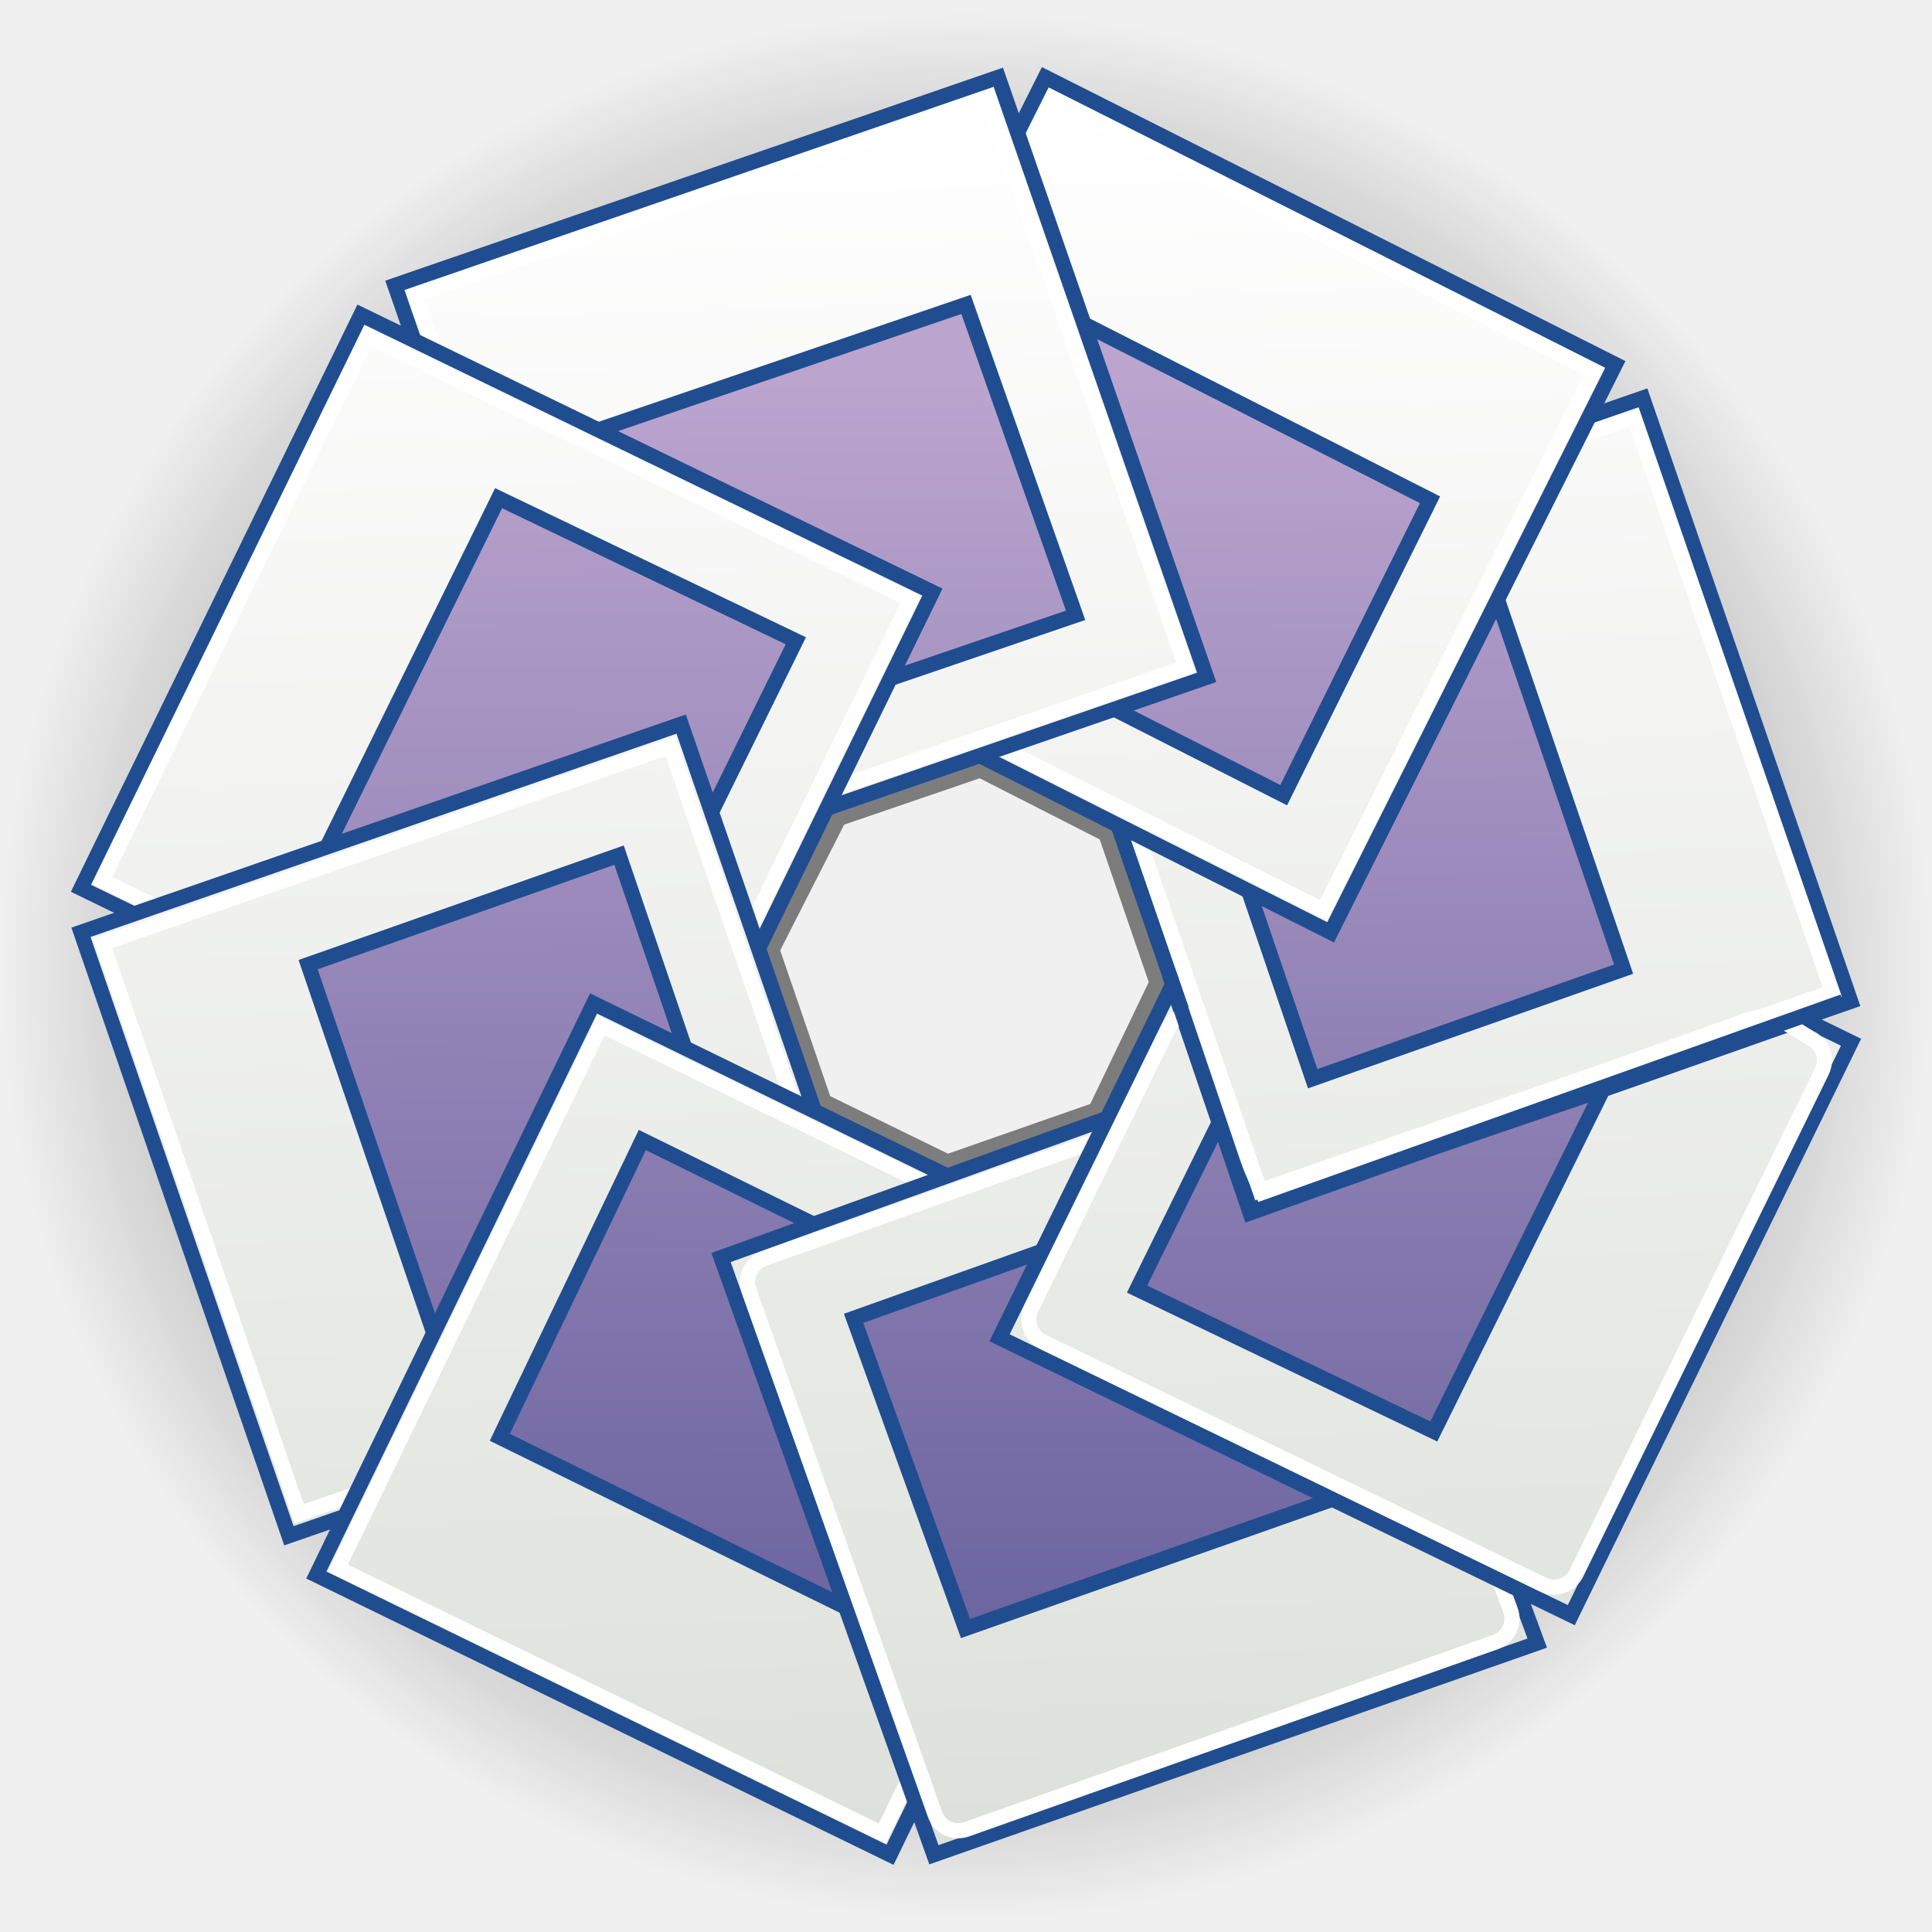
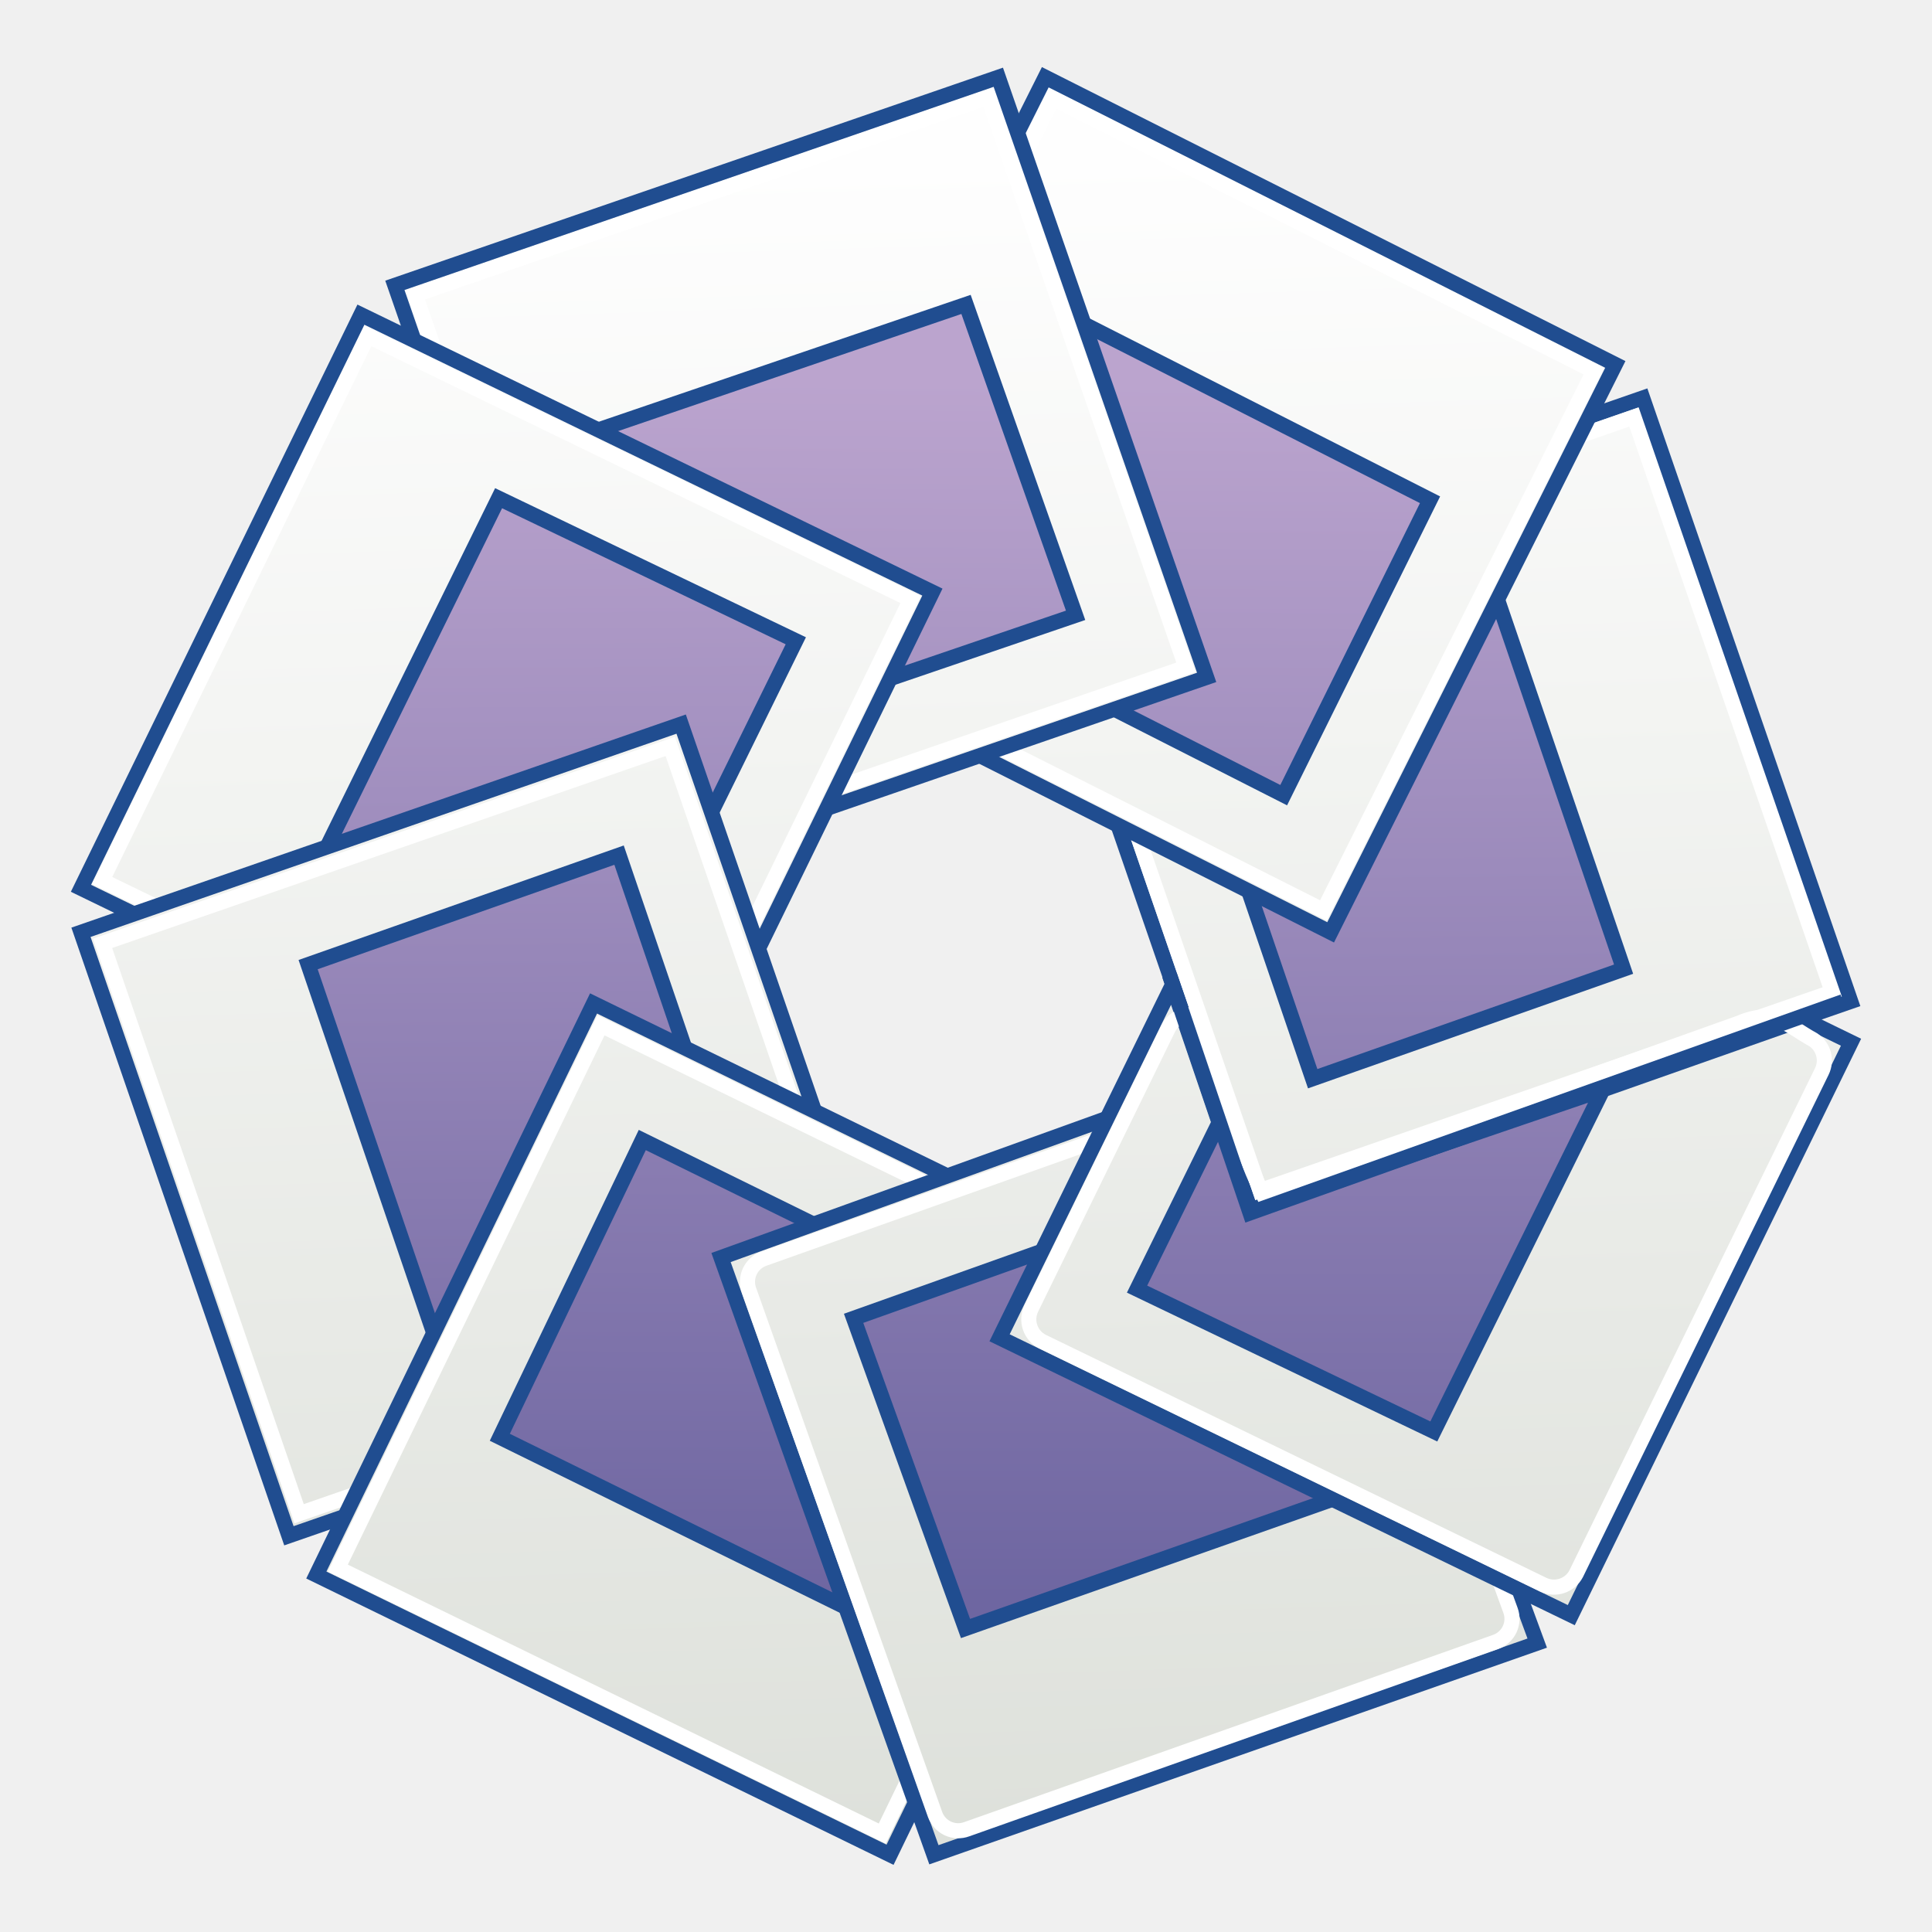
<svg xmlns="http://www.w3.org/2000/svg" xmlns:xlink="http://www.w3.org/1999/xlink" width="128" height="128" id="svg2383" version="1.0">
  <defs id="defs2385">
-     <linearGradient id="linearGradient3393">
-       <stop id="stop3395" offset="0" style="stop-color:#787878;stop-opacity:1" />
-       <stop id="stop3397" offset="1" style="stop-color:#000000;stop-opacity:0;" />
-     </linearGradient>
    <linearGradient id="linearGradient3634">
      <stop style="stop-color:#6e66a1;stop-opacity:1" offset="0" id="stop3636" />
      <stop style="stop-color:#bba4ce;stop-opacity:1" offset="1" id="stop3638" />
    </linearGradient>
    <linearGradient id="linearGradient3562">
      <stop style="stop-color:#dde0da;stop-opacity:1;" offset="0" id="stop3564" />
      <stop style="stop-color:#fefefe;stop-opacity:1" offset="1" id="stop3566" />
    </linearGradient>
-     <radialGradient xlink:href="#linearGradient3393" id="radialGradient3359" gradientUnits="userSpaceOnUse" gradientTransform="matrix(1.021103,0,0,1.008688,0.7334451,-6.620887)" cx="22.786" cy="30.357" fx="22.786" fy="30.357" r="23.5" />
    <linearGradient xlink:href="#linearGradient3562" id="linearGradient3361" gradientUnits="userSpaceOnUse" x1="-7.48" y1="24.138" x2="34.631" y2="37.124" />
    <linearGradient xlink:href="#linearGradient3634" id="linearGradient3363" gradientUnits="userSpaceOnUse" x1="0.324" y1="22.929" x2="29.832" y2="33.032" />
    <linearGradient xlink:href="#linearGradient3562" id="linearGradient3365" gradientUnits="userSpaceOnUse" x1="2.936" y1="10.051" x2="23.989" y2="48.751" />
    <linearGradient xlink:href="#linearGradient3634" id="linearGradient3367" gradientUnits="userSpaceOnUse" x1="9.367" y1="14.672" x2="23.256" y2="42.567" />
    <linearGradient xlink:href="#linearGradient3562" id="linearGradient3369" gradientUnits="userSpaceOnUse" x1="21.253" y1="7.666" x2="8.179" y2="49.803" />
    <linearGradient xlink:href="#linearGradient3634" id="linearGradient3371" gradientUnits="userSpaceOnUse" x1="22.373" y1="15.502" x2="11.974" y2="45.113" />
    <linearGradient xlink:href="#linearGradient3562" id="linearGradient3373" gradientUnits="userSpaceOnUse" x1="35.341" y1="18.641" x2="-3.665" y2="39.282" />
    <linearGradient xlink:href="#linearGradient3634" id="linearGradient3375" gradientUnits="userSpaceOnUse" x1="30.478" y1="24.993" x2="2.269" y2="38.807" />
    <linearGradient xlink:href="#linearGradient3562" id="linearGradient3377" gradientUnits="userSpaceOnUse" x1="37.542" y1="36.501" x2="-4.572" y2="23.525" />
    <linearGradient xlink:href="#linearGradient3634" id="linearGradient3379" gradientUnits="userSpaceOnUse" x1="29.455" y1="37.617" x2="-0.056" y2="27.521" />
    <linearGradient xlink:href="#linearGradient3562" id="linearGradient3381" gradientUnits="userSpaceOnUse" x1="26.453" y1="50.466" x2="5.908" y2="11.494" />
    <linearGradient xlink:href="#linearGradient3634" id="linearGradient3383" gradientUnits="userSpaceOnUse" x1="19.801" y1="45.667" x2="6.279" y2="17.589" />
    <linearGradient xlink:href="#linearGradient3562" id="linearGradient3385" gradientUnits="userSpaceOnUse" x1="25.536" y1="47.344" x2="24.076" y2="3.275" />
    <linearGradient xlink:href="#linearGradient3634" id="linearGradient3387" gradientUnits="userSpaceOnUse" x1="21.815" y1="40.261" x2="21.815" y2="8.975" />
    <linearGradient xlink:href="#linearGradient3562" id="linearGradient3389" gradientUnits="userSpaceOnUse" x1="25.536" y1="47.344" x2="24.076" y2="3.275" />
    <linearGradient xlink:href="#linearGradient3634" id="linearGradient3391" gradientUnits="userSpaceOnUse" x1="21.815" y1="40.261" x2="21.815" y2="8.975" />
  </defs>
  <g id="layer1">
    <g id="g3322" transform="scale(2.666667,2.666667)">
-       <path id="path3698" d="M 24,0.286 C 10.754,0.286 1e-07,10.915 0,24 C 0,37.085 10.754,47.714 24,47.714 C 37.246,47.714 48,37.085 48,24 C 48,10.915 37.246,0.286 24,0.286 z M 24.34,19.336 L 27.322,20.855 L 28.54,24.4 L 27.088,27.427 L 23.553,28.663 L 20.626,27.233 L 19.384,23.612 L 20.973,20.488 L 24.34,19.336 z" style="opacity:1;fill:url(#radialGradient3359);fill-opacity:1;fill-rule:nonzero;stroke:none;stroke-width:1;stroke-linecap:round;stroke-linejoin:miter;marker:none;marker-start:none;marker-mid:none;marker-end:none;stroke-miterlimit:4;stroke-dasharray:none;stroke-dashoffset:0;stroke-opacity:1;visibility:visible;display:inline;overflow:visible;enable-background:accumulate" />
      <g transform="matrix(0.967043,0,0,0.967043,0.748877,0.7809403)" id="g3505">
        <g id="g3299" transform="matrix(3.8459173e-3,-0.9999926,0.9999926,3.8459173e-3,0.293858,48.18769)">
          <rect transform="matrix(0.9441169,-0.3296108,0.3315597,0.9434342,0,0)" ry="0" y="35.205" x="6.738" height="16.321" width="16.399" id="rect3301" style="fill:url(#linearGradient3361);fill-opacity:1;fill-rule:nonzero;stroke:#204d90;stroke-width:0.388;stroke-linecap:round;stroke-linejoin:miter;marker:none;marker-start:none;marker-mid:none;marker-end:none;stroke-miterlimit:4;stroke-dasharray:none;stroke-dashoffset:0;stroke-opacity:1;visibility:visible;display:inline;overflow:visible;enable-background:accumulate" />
          <path transform="matrix(0.9451823,-0.326543,0.3359712,0.9418723,0,0)" d="M 9.219,37.781 L 9.219,46.25 L 20.312,46.25 L 20.312,37.781 L 9.219,37.781 z" id="path3303" style="fill:url(#linearGradient3363);fill-opacity:1;fill-rule:nonzero;stroke:#204d90;stroke-width:0.388;stroke-linecap:round;stroke-linejoin:miter;marker:none;marker-start:none;marker-mid:none;marker-end:none;stroke-miterlimit:4;stroke-dasharray:none;stroke-dashoffset:0;stroke-opacity:1;visibility:visible;display:inline;overflow:visible;enable-background:accumulate" />
          <path transform="matrix(0.9441169,-0.3296108,0.3315597,0.9434342,0,0)" d="M 7.125,35.594 L 7.125,51.156 L 22.75,51.156 L 22.75,35.594 L 7.125,35.594 z" id="path3305" style="fill:none;fill-opacity:1;fill-rule:nonzero;stroke:#ffffff;stroke-width:0.388;stroke-linecap:round;stroke-linejoin:miter;marker:none;marker-start:none;marker-mid:none;marker-end:none;stroke-miterlimit:4;stroke-dasharray:none;stroke-dashoffset:0;stroke-opacity:1;visibility:visible;display:inline;overflow:visible;enable-background:accumulate" />
        </g>
        <g id="g3221" transform="matrix(-0.6948339,-0.7191702,0.7191702,-0.6948339,23.6532,57.65038)">
          <rect transform="matrix(0.9441169,-0.3296108,0.3315597,0.9434342,0,0)" ry="0" y="35.205" x="6.738" height="16.321" width="16.399" id="rect3223" style="fill:url(#linearGradient3365);fill-opacity:1;fill-rule:nonzero;stroke:#204d90;stroke-width:0.388;stroke-linecap:round;stroke-linejoin:miter;marker:none;marker-start:none;marker-mid:none;marker-end:none;stroke-miterlimit:4;stroke-dasharray:none;stroke-dashoffset:0;stroke-opacity:1;visibility:visible;display:inline;overflow:visible;enable-background:accumulate" />
          <path transform="matrix(0.9451823,-0.326543,0.3359712,0.9418723,0,0)" d="M 9.219,37.781 L 9.219,46.25 L 20.312,46.25 L 20.312,37.781 L 9.219,37.781 z" id="path3225" style="fill:url(#linearGradient3367);fill-opacity:1;fill-rule:nonzero;stroke:#204d90;stroke-width:0.388;stroke-linecap:round;stroke-linejoin:miter;marker:none;marker-start:none;marker-mid:none;marker-end:none;stroke-miterlimit:4;stroke-dasharray:none;stroke-dashoffset:0;stroke-opacity:1;visibility:visible;display:inline;overflow:visible;enable-background:accumulate" />
          <path transform="matrix(0.9441169,-0.3296108,0.3315597,0.9434342,0,0)" d="M 7.156,35.625 L 7.156,51.125 L 22.719,51.125 L 22.719,35.625 L 7.156,35.625 z" id="path3227" style="fill:none;fill-opacity:1;fill-rule:nonzero;stroke:#ffffff;stroke-width:0.388;stroke-linecap:round;stroke-linejoin:miter;marker:none;marker-start:none;marker-mid:none;marker-end:none;stroke-miterlimit:4;stroke-dasharray:none;stroke-dashoffset:0;stroke-opacity:1;visibility:visible;display:inline;overflow:visible;enable-background:accumulate" />
        </g>
        <g id="g3291" transform="matrix(-0.9999927,-3.8083354e-3,3.8083354e-3,-0.9999927,48.14191,47.65645)">
          <rect transform="matrix(0.9441169,-0.3296108,0.3315597,0.9434342,0,0)" ry="0" y="35.205" x="6.738" height="16.321" width="16.399" id="rect3293" style="fill:url(#linearGradient3369);fill-opacity:1;fill-rule:nonzero;stroke:#204d90;stroke-width:0.388;stroke-linecap:round;stroke-linejoin:miter;marker:none;marker-start:none;marker-mid:none;marker-end:none;stroke-miterlimit:4;stroke-dasharray:none;stroke-dashoffset:0;stroke-opacity:1;visibility:visible;display:inline;overflow:visible;enable-background:accumulate" />
          <path transform="matrix(0.9451823,-0.326543,0.3359712,0.9418723,0,0)" d="M 9.219,37.781 L 9.219,46.25 L 20.312,46.25 L 20.312,37.781 L 9.219,37.781 z" id="path3295" style="fill:url(#linearGradient3371);fill-opacity:1;fill-rule:nonzero;stroke:#204d90;stroke-width:0.388;stroke-linecap:round;stroke-linejoin:miter;marker:none;marker-start:none;marker-mid:none;marker-end:none;stroke-miterlimit:4;stroke-dasharray:none;stroke-dashoffset:0;stroke-opacity:1;visibility:visible;display:inline;overflow:visible;enable-background:accumulate" />
          <path transform="matrix(0.9441169,-0.3296108,0.3315597,0.9434342,0,0)" d="M 7.156,35.625 L 7.156,51.125 L 22.719,51.125 L 22.719,35.625 L 7.156,35.625 z" id="path3297" style="fill:none;fill-opacity:1;fill-rule:nonzero;stroke:#ffffff;stroke-width:0.388;stroke-linecap:round;stroke-linejoin:miter;marker:none;marker-start:none;marker-mid:none;marker-end:none;stroke-miterlimit:4;stroke-dasharray:none;stroke-dashoffset:0;stroke-opacity:1;visibility:visible;display:inline;overflow:visible;enable-background:accumulate" />
        </g>
        <g id="g3255" transform="matrix(-0.7103026,0.7038965,-0.7038965,-0.7103026,57.80543,23.72445)">
          <rect transform="matrix(0.9441169,-0.3296108,0.3315597,0.9434342,0,0)" ry="0" y="35.205" x="6.738" height="16.321" width="16.399" id="rect3257" style="fill:url(#linearGradient3373);fill-opacity:1;fill-rule:nonzero;stroke:#204d90;stroke-width:0.388;stroke-linecap:round;stroke-linejoin:miter;marker:none;marker-start:none;marker-mid:none;marker-end:none;stroke-miterlimit:4;stroke-dasharray:none;stroke-dashoffset:0;stroke-opacity:1;visibility:visible;display:inline;overflow:visible;enable-background:accumulate" />
          <path transform="matrix(0.9451823,-0.326543,0.3359712,0.9418723,0,0)" d="M 9.219,37.781 L 9.219,46.25 L 20.312,46.25 L 20.312,37.781 L 9.219,37.781 z" id="path3259" style="fill:url(#linearGradient3375);fill-opacity:1;fill-rule:nonzero;stroke:#204d90;stroke-width:0.388;stroke-linecap:round;stroke-linejoin:miter;marker:none;marker-start:none;marker-mid:none;marker-end:none;stroke-miterlimit:4;stroke-dasharray:none;stroke-dashoffset:0;stroke-opacity:1;visibility:visible;display:inline;overflow:visible;enable-background:accumulate" />
          <path transform="matrix(0.9441169,-0.3296108,0.3315597,0.9434342,0,0)" d="M 7.156,35.625 L 7.156,51.125 L 22.719,51.125 L 22.719,35.625 L 7.156,35.625 z" id="path3261" style="fill:none;fill-opacity:1;fill-rule:nonzero;stroke:#ffffff;stroke-width:0.388;stroke-linecap:round;stroke-linejoin:miter;marker:none;marker-start:none;marker-mid:none;marker-end:none;stroke-miterlimit:4;stroke-dasharray:none;stroke-dashoffset:0;stroke-opacity:1;visibility:visible;display:inline;overflow:visible;enable-background:accumulate" />
        </g>
        <g id="g3229" transform="matrix(-4.0678484e-3,0.9999917,-0.9999917,-4.0678484e-3,47.7913,-0.1123155)">
          <rect transform="matrix(0.9441169,-0.3296108,0.3315597,0.9434342,0,0)" ry="0" y="35.205" x="6.738" height="16.321" width="16.399" id="rect3231" style="fill:url(#linearGradient3377);fill-opacity:1;fill-rule:nonzero;stroke:#204d90;stroke-width:0.388;stroke-linecap:round;stroke-linejoin:miter;marker:none;marker-start:none;marker-mid:none;marker-end:none;stroke-miterlimit:4;stroke-dasharray:none;stroke-dashoffset:0;stroke-opacity:1;visibility:visible;display:inline;overflow:visible;enable-background:accumulate" />
          <path transform="matrix(0.9451823,-0.326543,0.3359712,0.9418723,0,0)" d="M 9.219,37.781 L 9.219,46.25 L 20.312,46.25 L 20.312,37.781 L 9.219,37.781 z" id="path3233" style="fill:url(#linearGradient3379);fill-opacity:1;fill-rule:nonzero;stroke:#204d90;stroke-width:0.388;stroke-linecap:round;stroke-linejoin:miter;marker:none;marker-start:none;marker-mid:none;marker-end:none;stroke-miterlimit:4;stroke-dasharray:none;stroke-dashoffset:0;stroke-opacity:1;visibility:visible;display:inline;overflow:visible;enable-background:accumulate" />
          <path transform="matrix(0.9441169,-0.3296108,0.3315597,0.9434342,0,0)" d="M 7.188,35.656 L 7.188,51.094 L 22.688,51.094 L 22.688,35.656 L 7.188,35.656 z" id="path3235" style="fill:none;fill-opacity:1;fill-rule:nonzero;stroke:#ffffff;stroke-width:0.388;stroke-linecap:round;stroke-linejoin:miter;marker:none;marker-start:none;marker-mid:none;marker-end:none;stroke-miterlimit:4;stroke-dasharray:none;stroke-dashoffset:0;stroke-opacity:1;visibility:visible;display:inline;overflow:visible;enable-background:accumulate" />
        </g>
        <g id="g3213" transform="matrix(0.7041642,0.7100372,-0.7100372,0.7041642,23.78185,-9.656521)">
          <rect transform="matrix(0.9441169,-0.3296108,0.3315597,0.9434342,0,0)" ry="0" y="35.205" x="6.738" height="16.321" width="16.399" id="rect3215" style="fill:url(#linearGradient3381);fill-opacity:1;fill-rule:nonzero;stroke:#204d90;stroke-width:0.388;stroke-linecap:round;stroke-linejoin:miter;marker:none;marker-start:none;marker-mid:none;marker-end:none;stroke-miterlimit:4;stroke-dasharray:none;stroke-dashoffset:0;stroke-opacity:1;visibility:visible;display:inline;overflow:visible;enable-background:accumulate" />
          <path transform="matrix(0.9451823,-0.326543,0.3359712,0.9418723,0,0)" d="M 9.219,37.781 L 9.219,46.25 L 20.312,46.25 L 20.312,37.781 L 9.219,37.781 z" id="path3217" style="fill:url(#linearGradient3383);fill-opacity:1;fill-rule:nonzero;stroke:#204d90;stroke-width:0.388;stroke-linecap:round;stroke-linejoin:miter;marker:none;marker-start:none;marker-mid:none;marker-end:none;stroke-miterlimit:4;stroke-dasharray:none;stroke-dashoffset:0;stroke-opacity:1;visibility:visible;display:inline;overflow:visible;enable-background:accumulate" />
          <path transform="matrix(0.9441169,-0.3296108,0.3315597,0.9434342,0,0)" d="M 7.156,35.625 L 7.156,51.125 L 22.719,51.125 L 22.719,35.625 L 7.156,35.625 z" id="path3219" style="fill:none;fill-opacity:1;fill-rule:nonzero;stroke:#ffffff;stroke-width:0.388;stroke-linecap:round;stroke-linejoin:miter;marker:none;marker-start:none;marker-mid:none;marker-end:none;stroke-miterlimit:4;stroke-dasharray:none;stroke-dashoffset:0;stroke-opacity:1;visibility:visible;display:inline;overflow:visible;enable-background:accumulate" />
        </g>
        <g id="g3208" transform="matrix(0.9999912,-4.1850698e-3,4.1850698e-3,0.9999912,-0.3994247,0.5714542)">
          <path style="fill:url(#linearGradient3385);fill-opacity:1;fill-rule:nonzero;stroke:#204d90;stroke-width:0.388;stroke-linecap:round;stroke-linejoin:miter;marker:none;marker-start:none;marker-mid:none;marker-end:none;stroke-miterlimit:4;stroke-dasharray:none;stroke-dashoffset:0;stroke-opacity:1;visibility:visible;display:inline;overflow:visible;enable-background:accumulate" d="M 29.857,27.134 L 17.75,31.5 L 23.219,46.844 L 38.719,41.406 L 34.482,29.897 L 31.058,31.031 L 29.857,27.134 z" transform="matrix(0.9999913,4.1850702e-3,-4.1850702e-3,0.9999913,0.4018128,-0.5697776)" id="rect2406" />
          <path style="fill:url(#linearGradient3387);fill-opacity:1;fill-rule:nonzero;stroke:#204d90;stroke-width:0.388;stroke-linecap:round;stroke-linejoin:miter;marker:none;marker-start:none;marker-mid:none;marker-end:none;stroke-miterlimit:4;stroke-dasharray:none;stroke-dashoffset:0;stroke-opacity:1;visibility:visible;display:inline;overflow:visible;enable-background:accumulate" d="M 30.379,29.777 L 21.156,33.062 L 24.031,41.031 L 34.5,37.344 L 32.161,30.808 L 30.915,31.21 L 30.379,29.777 z" transform="matrix(0.9999913,4.1850702e-3,-4.1850702e-3,0.9999913,0.4018128,-0.5697776)" id="path3202" />
          <path style="fill:none;fill-opacity:1;fill-rule:nonzero;stroke:#ffffff;stroke-width:0.388;stroke-linecap:round;stroke-linejoin:miter;marker:none;marker-start:none;marker-mid:none;marker-end:none;stroke-miterlimit:4;stroke-dasharray:none;stroke-dashoffset:0;stroke-opacity:1;visibility:visible;display:inline;overflow:visible;enable-background:accumulate" id="path3615" d="M 29.812,27.625 C 29.791,27.634 29.77,27.645 29.75,27.656 L 18.844,31.531 C 18.686,31.589 18.558,31.707 18.487,31.86 C 18.417,32.012 18.41,32.186 18.469,32.344 L 23.25,45.812 C 23.308,45.97 23.426,46.099 23.578,46.169 C 23.731,46.239 23.905,46.246 24.062,46.188 L 37.656,41.375 C 37.814,41.317 37.942,41.199 38.013,41.047 C 38.083,40.894 38.09,40.72 38.031,40.562 L 34.219,30.094 C 34.161,29.936 34.043,29.808 33.89,29.737 C 33.738,29.667 33.564,29.66 33.406,29.719 L 31.344,30.438 L 30.562,28.062 C 30.469,27.74 30.139,27.548 29.812,27.625 z" transform="matrix(0.9999913,4.1850702e-3,-4.1850702e-3,0.9999913,0.4018128,-0.5697776)" />
        </g>
        <g id="g3434" transform="matrix(0.7103016,-0.7038974,0.7038974,0.7103016,-9.714507,24.24547)">
          <path style="fill:url(#linearGradient3389);fill-opacity:1;fill-rule:nonzero;stroke:#204d90;stroke-width:0.388;stroke-linecap:round;stroke-linejoin:miter;marker:none;marker-start:none;marker-mid:none;marker-end:none;stroke-miterlimit:4;stroke-dasharray:none;stroke-dashoffset:0;stroke-opacity:1;visibility:visible;display:inline;overflow:visible;enable-background:accumulate" d="M 29.344,24.5 L 24.906,33.562 L 39.594,40.688 L 46.781,25.969 L 45.562,25.375 L 31.344,30.382 L 29.344,24.5 z" transform="matrix(0.7103017,0.7038975,-0.7038975,0.7103017,23.96656,-10.38358)" id="rect3436" />
          <path style="fill:url(#linearGradient3391);fill-opacity:1;fill-rule:nonzero;stroke:#204d90;stroke-width:0.388;stroke-linecap:round;stroke-linejoin:miter;marker:none;marker-start:none;marker-mid:none;marker-end:none;stroke-miterlimit:4;stroke-dasharray:none;stroke-dashoffset:0;stroke-opacity:1;visibility:visible;display:inline;overflow:visible;enable-background:accumulate" d="M 40.406,27.188 L 31.344,30.281 L 30.562,28 L 28.438,32.312 L 36.062,35.969 L 40.406,27.188 z" id="path3438" transform="matrix(0.7103017,0.7038975,-0.7038975,0.7103017,23.96656,-10.38358)" />
          <path transform="matrix(0.7103017,0.7038975,-0.7038975,0.7103017,23.96656,-10.38358)" style="fill:none;fill-opacity:1;fill-rule:nonzero;stroke:#ffffff;stroke-width:0.388;stroke-linecap:round;stroke-linejoin:miter;stroke-miterlimit:4;stroke-dashoffset:0;stroke-opacity:1;marker:none;marker-start:none;marker-mid:none;marker-end:none;visibility:visible;display:inline;overflow:visible;enable-background:accumulate" d="M 43.91,25.475 L 31.66,29.85 C 30.996,28.517 30.508,26.551 29.848,25.261 C 29.601,25.247 29.369,25.377 29.25,25.594 L 25.719,32.812 C 25.571,33.124 25.695,33.496 26,33.656 L 38.875,39.906 C 39.186,40.054 39.559,39.93 39.719,39.625 L 46.031,26.719 C 46.171,26.431 46.078,26.085 45.812,25.906 C 45.119,25.524 44.807,25.09 43.91,25.475 z" id="path3617" />
        </g>
        <path style="fill:none;fill-rule:evenodd;stroke:#204d90;stroke-width:0.388px;stroke-linecap:butt;stroke-linejoin:miter;stroke-opacity:1" d="M 29.27,24.242 L 31.341,30.354 L 46.576,24.927" id="path3331" />
      </g>
    </g>
  </g>
</svg>
